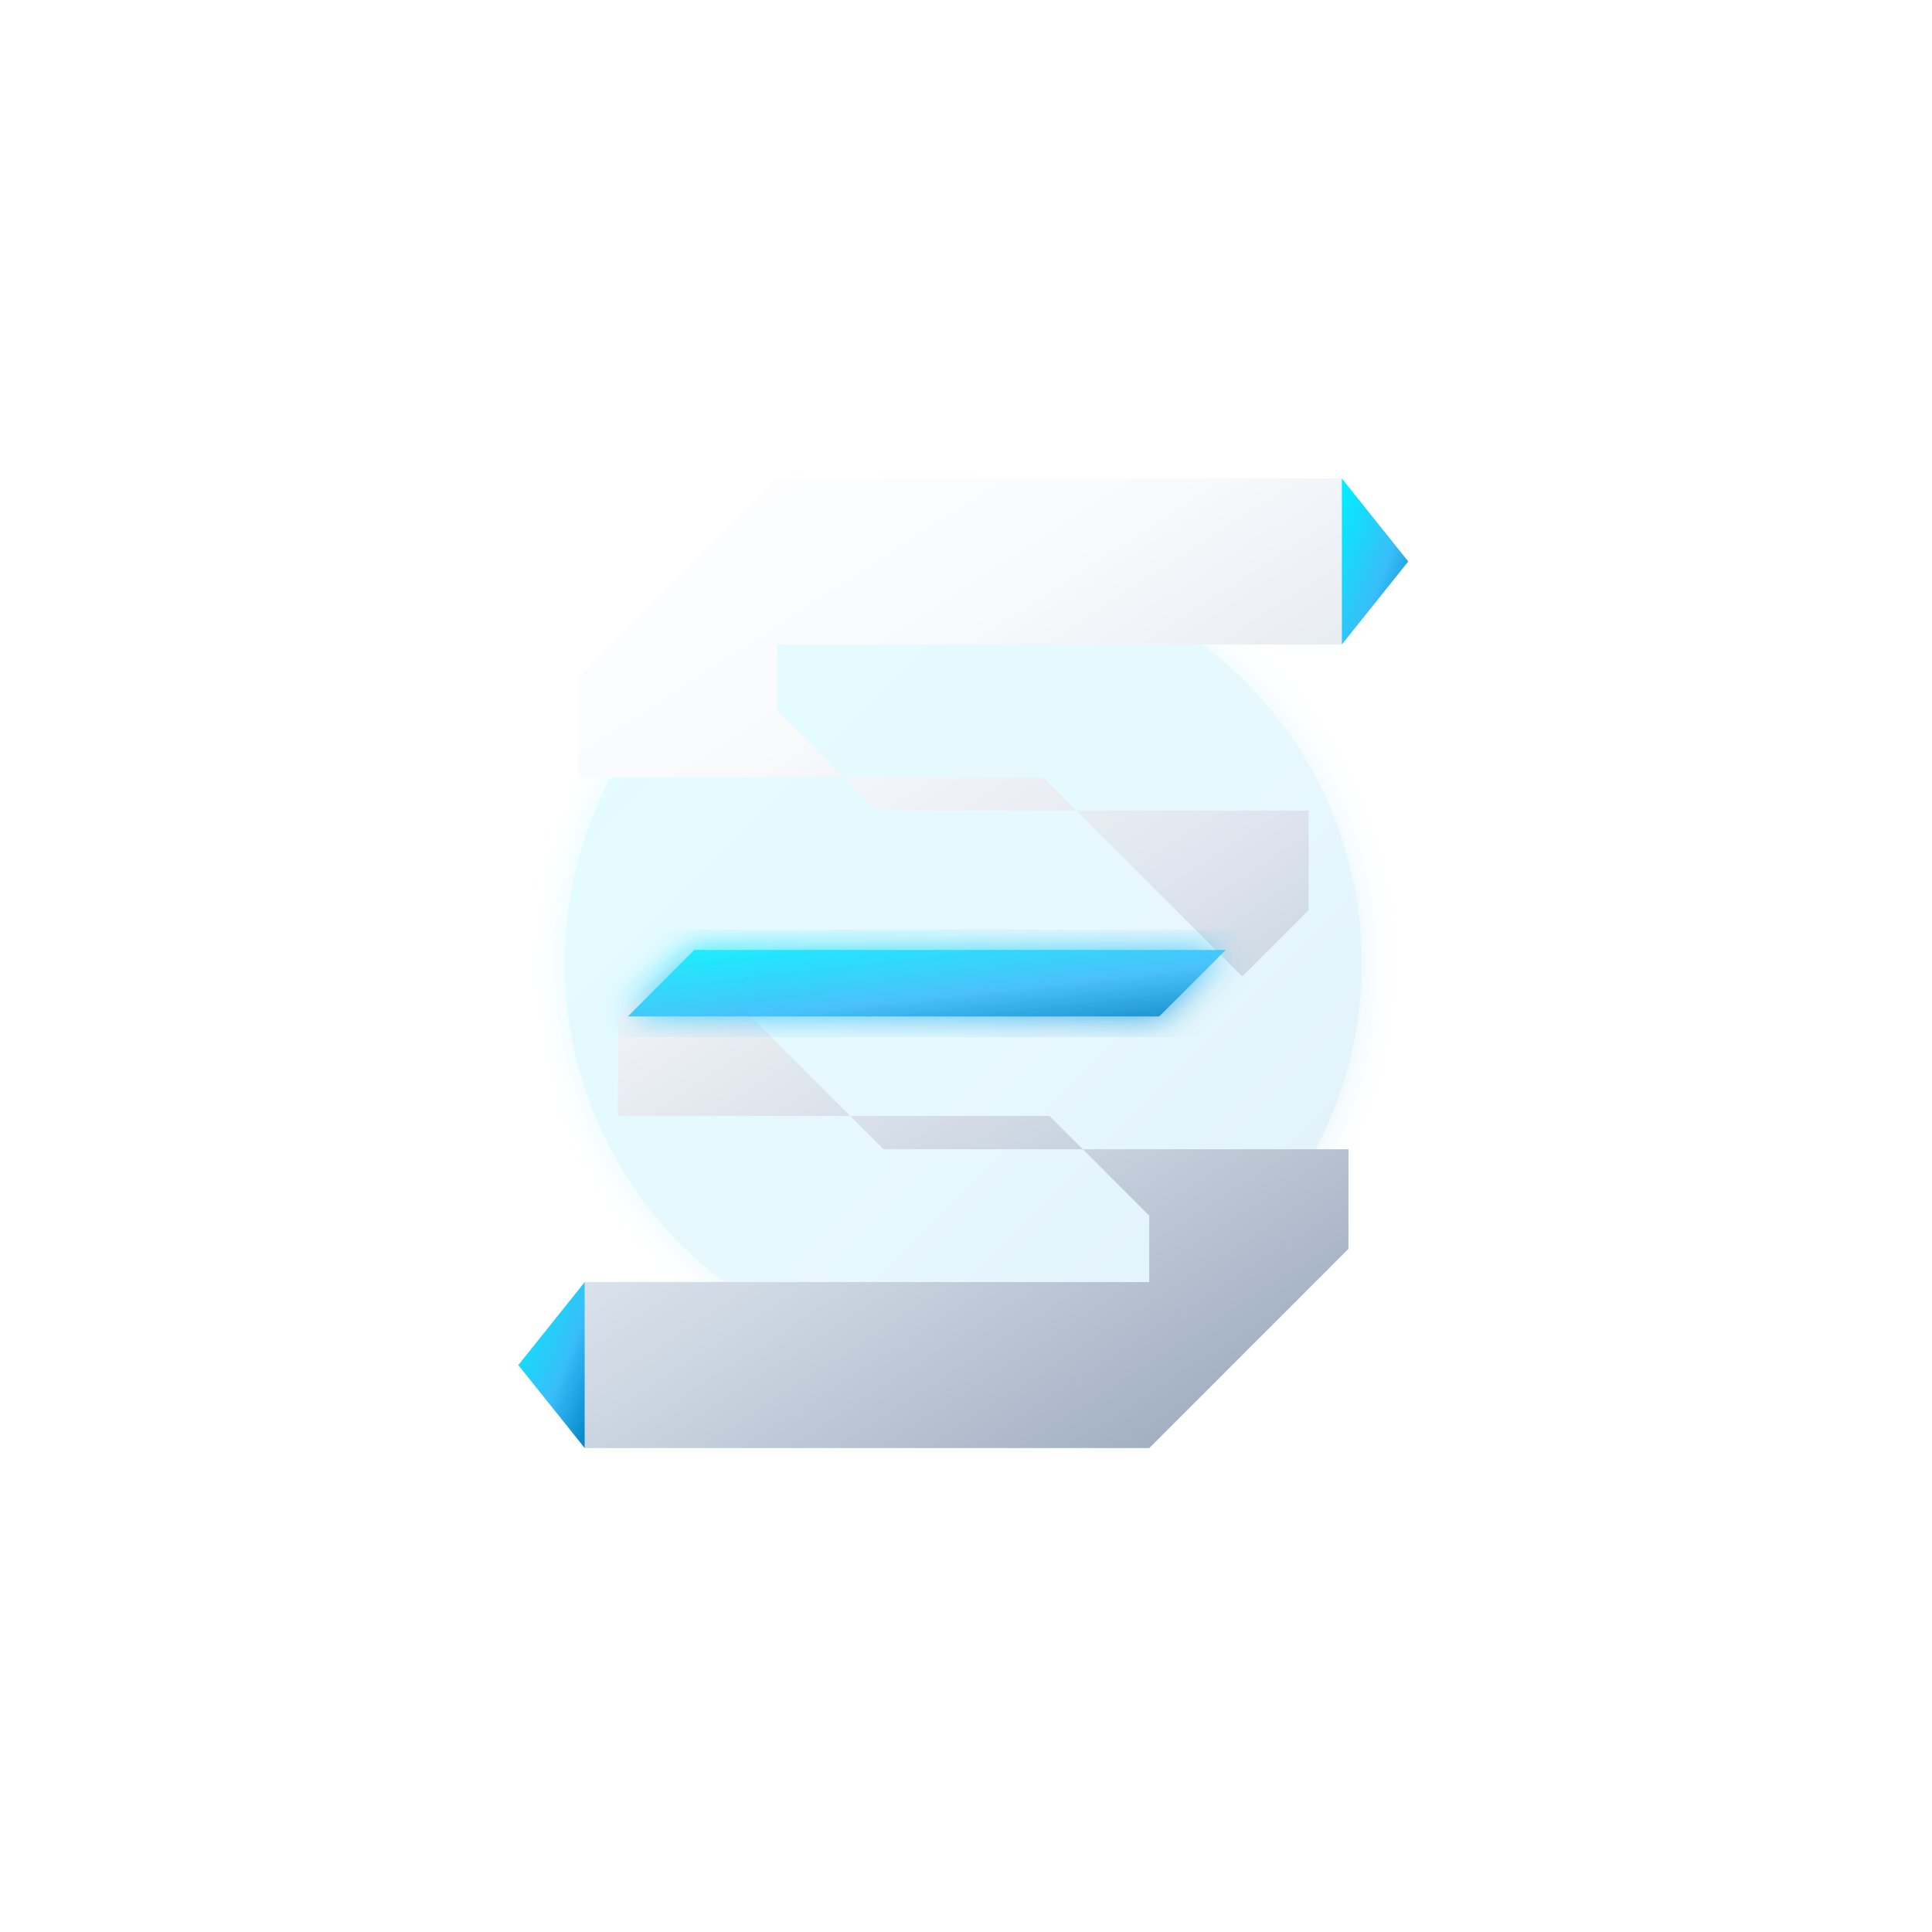
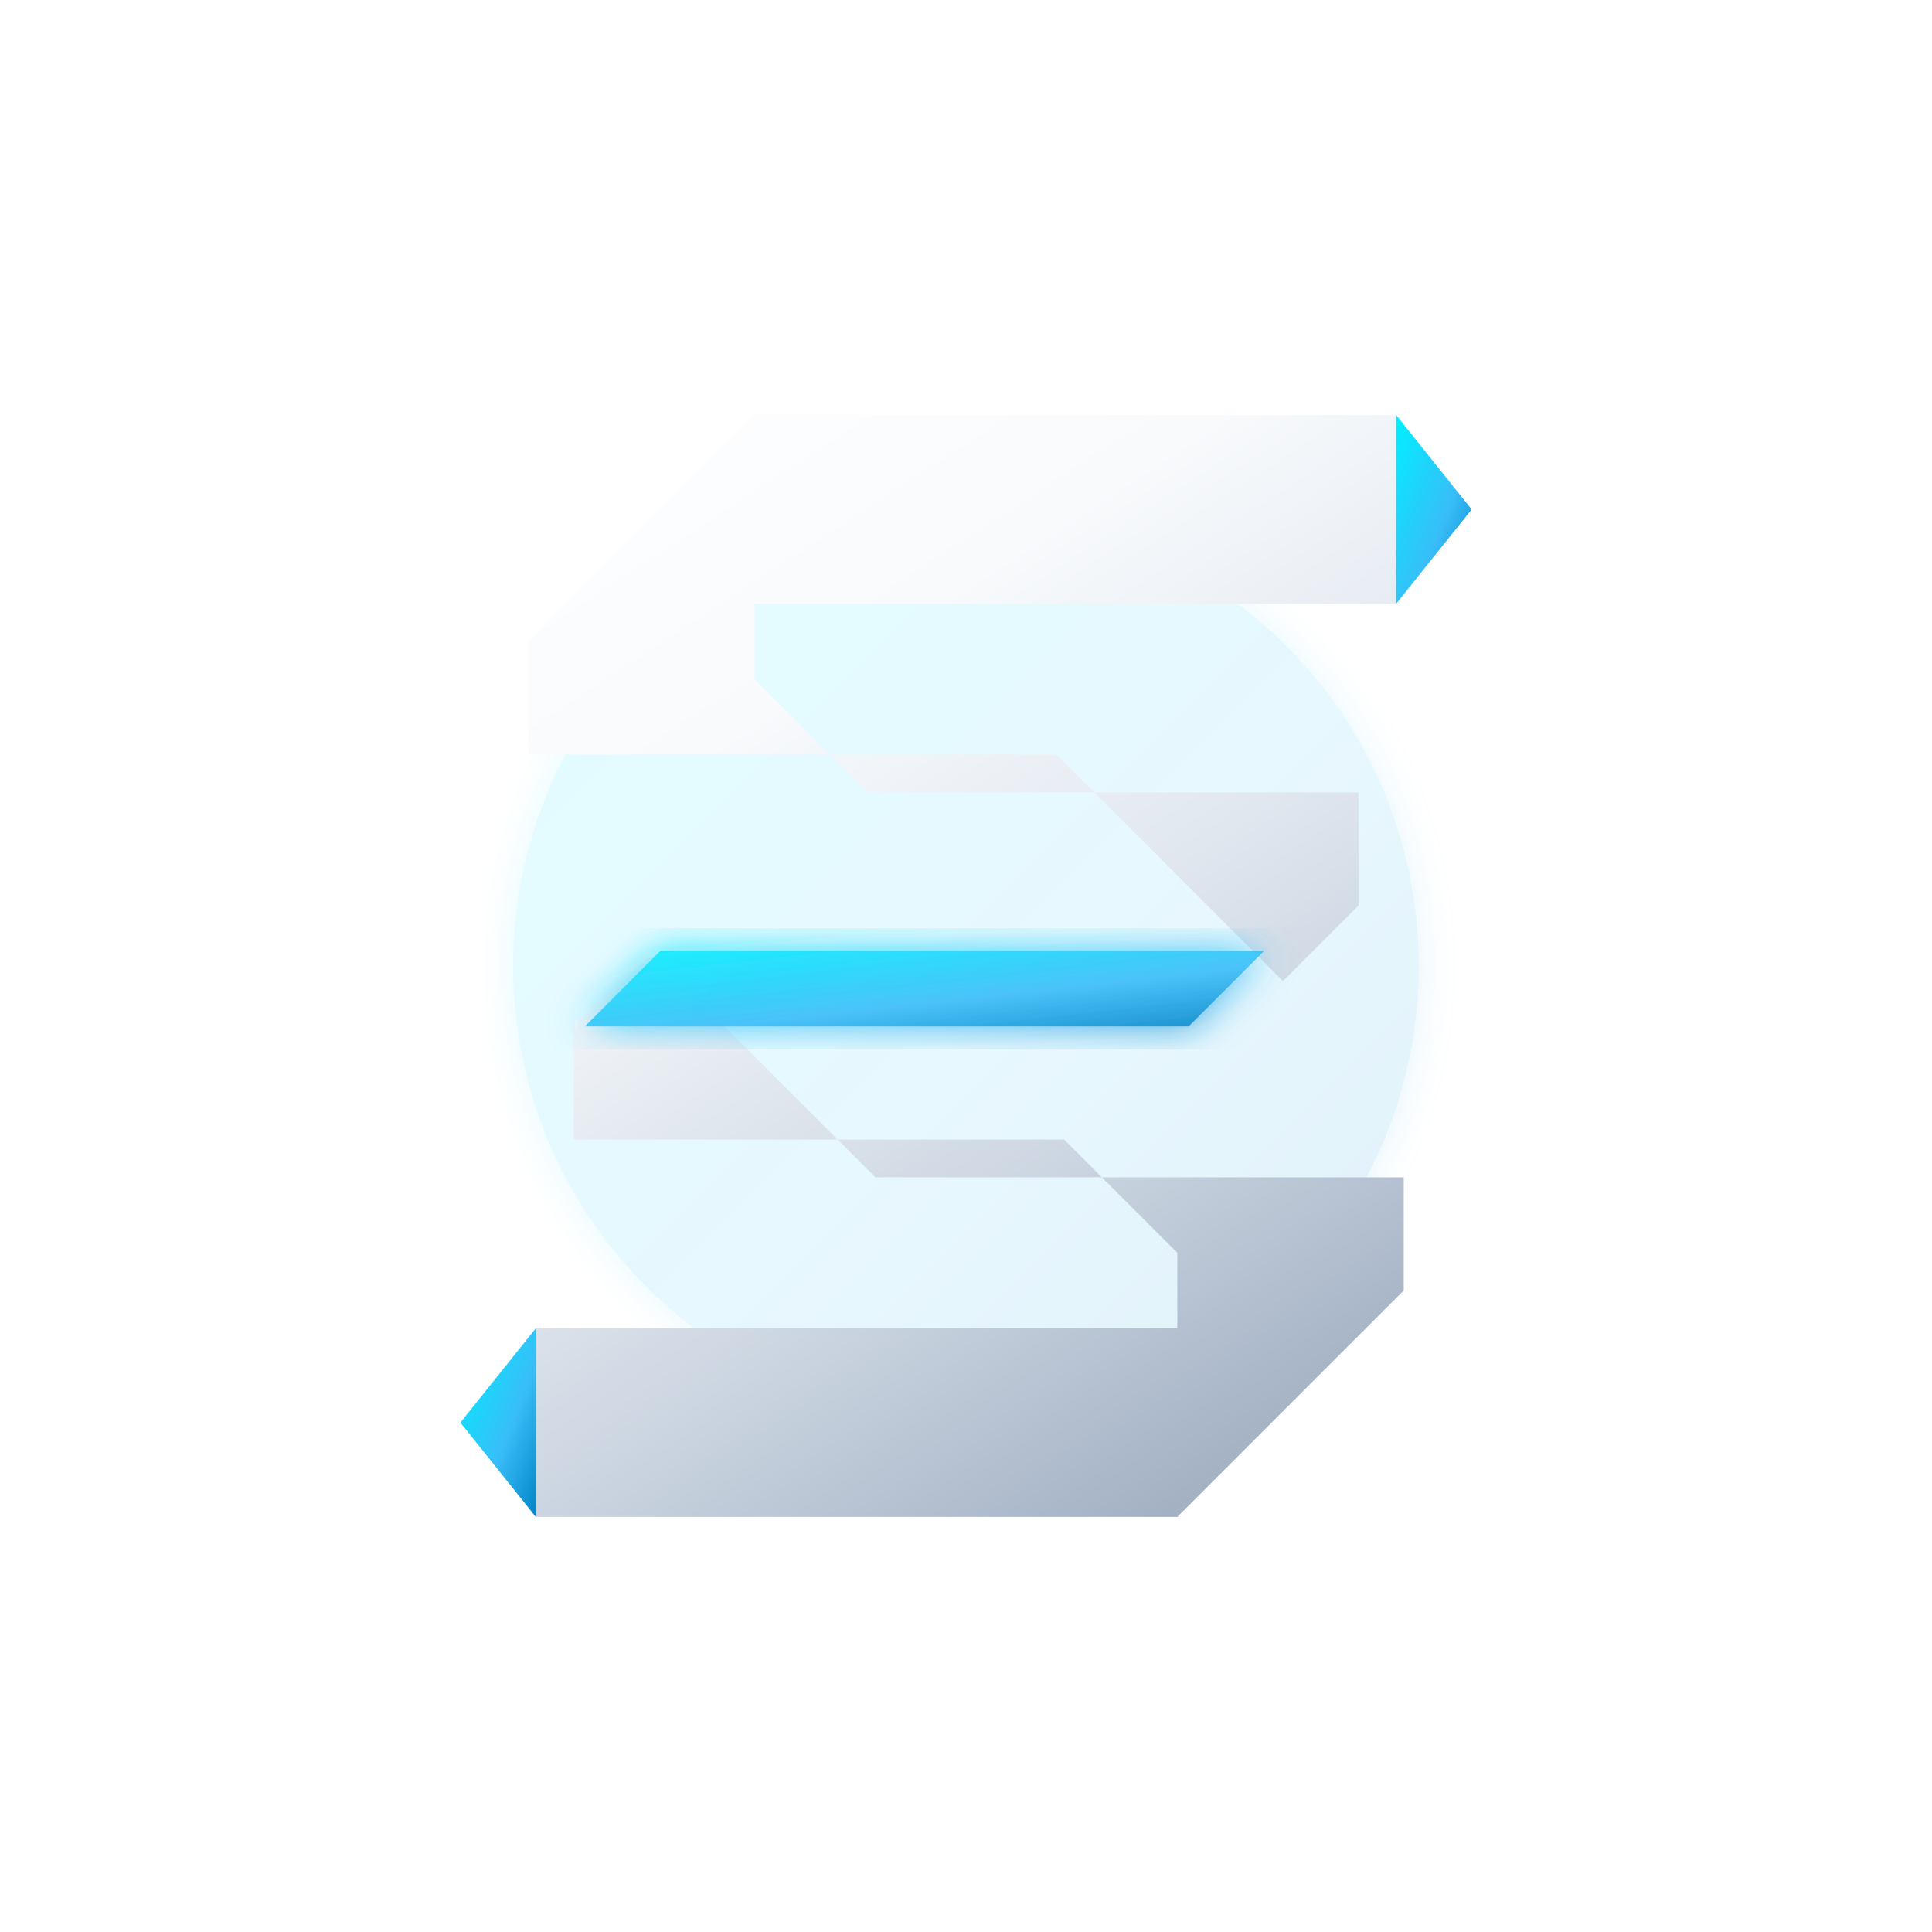
<svg xmlns="http://www.w3.org/2000/svg" viewBox="0 0 512 512" width="512" height="512">
  <defs>
    <linearGradient id="silverMain" x1="0%" y1="0%" x2="100%" y2="100%">
      <stop offset="0%" stop-color="#FFFFFF" />
      <stop offset="40%" stop-color="#F8FAFC" />
      <stop offset="75%" stop-color="#E2E8F0" />
      <stop offset="100%" stop-color="#CBD5E1" />
    </linearGradient>
    <linearGradient id="titaniumDark" x1="0%" y1="0%" x2="100%" y2="100%">
      <stop offset="0%" stop-color="#F8FAFC" />
      <stop offset="50%" stop-color="#CBD5E1" />
      <stop offset="100%" stop-color="#94A3B8" />
    </linearGradient>
    <linearGradient id="cyanPrism" x1="0%" y1="0%" x2="100%" y2="100%">
      <stop offset="0%" stop-color="#00F0FF" />
      <stop offset="60%" stop-color="#38BDF8" />
      <stop offset="100%" stop-color="#0284C7" />
    </linearGradient>
    <filter id="cyanGlow" x="-30%" y="-30%" width="160%" height="160%">
      <feGaussianBlur stdDeviation="5" result="blur" />
      <feComposite in="SourceGraphic" in2="blur" operator="over" />
    </filter>
  </defs>
-   <g transform="translate(30, 30) scale(0.88)">
+   <g transform="translate(0, 0) scale(1)">
    <ellipse cx="256" cy="256" rx="120" ry="120" fill="url(#cyanPrism)" opacity="0.12" filter="url(#cyanGlow)" />
    <path d="M 370 110               L 200 110               L 140 170               L 140 200               L 280 200               L 340 260               L 360 240               L 360 210               L 230 210               L 200 180               L 200 160               L 370 160               Z" fill="url(#silverMain)" />
    <path d="M 142 402               L 312 402               L 372 342               L 372 312               L 232 312               L 172 252               L 152 272               L 152 302               L 282 302               L 312 332               L 312 352               L 142 352               Z" fill="url(#titaniumDark)" />
    <path d="M 175 252 L 335 252 L 315 272 L 155 272 Z" fill="url(#cyanPrism)" filter="url(#cyanGlow)" opacity="0.9" />
    <polygon points="370,110 390,135 370,160" fill="url(#cyanPrism)" />
    <polygon points="142,402 122,377 142,352" fill="url(#cyanPrism)" />
  </g>
</svg>
